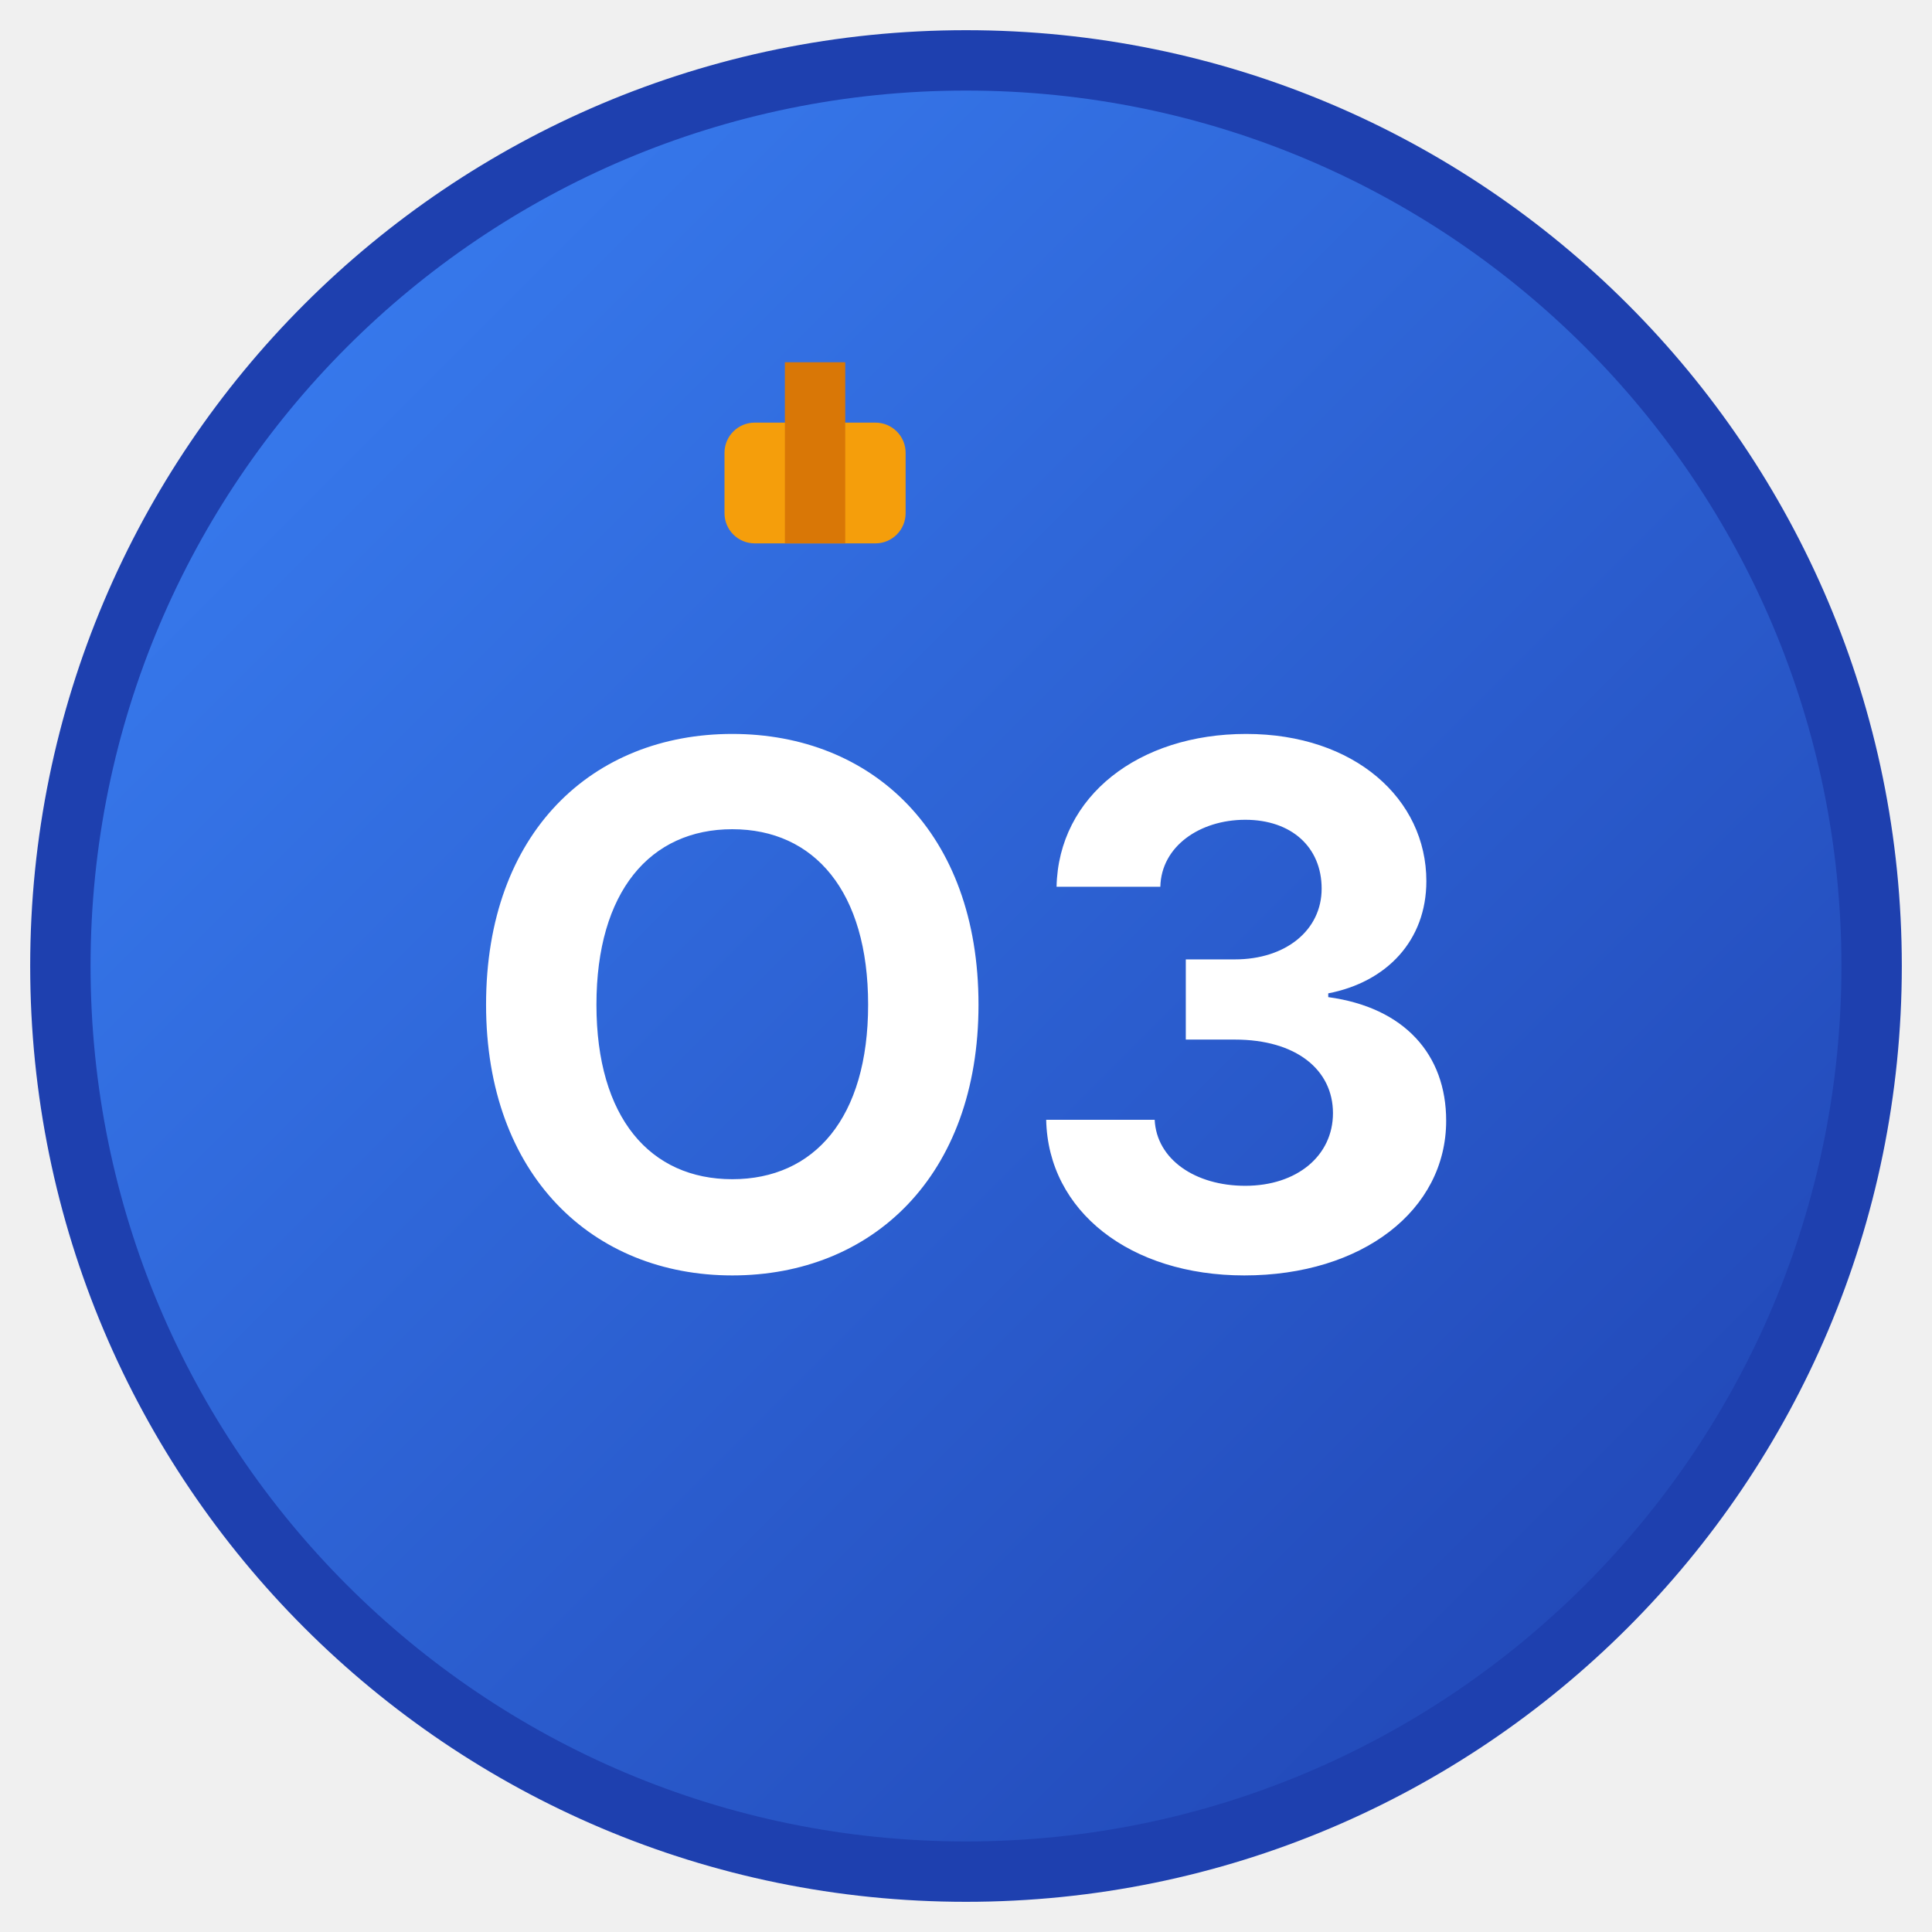
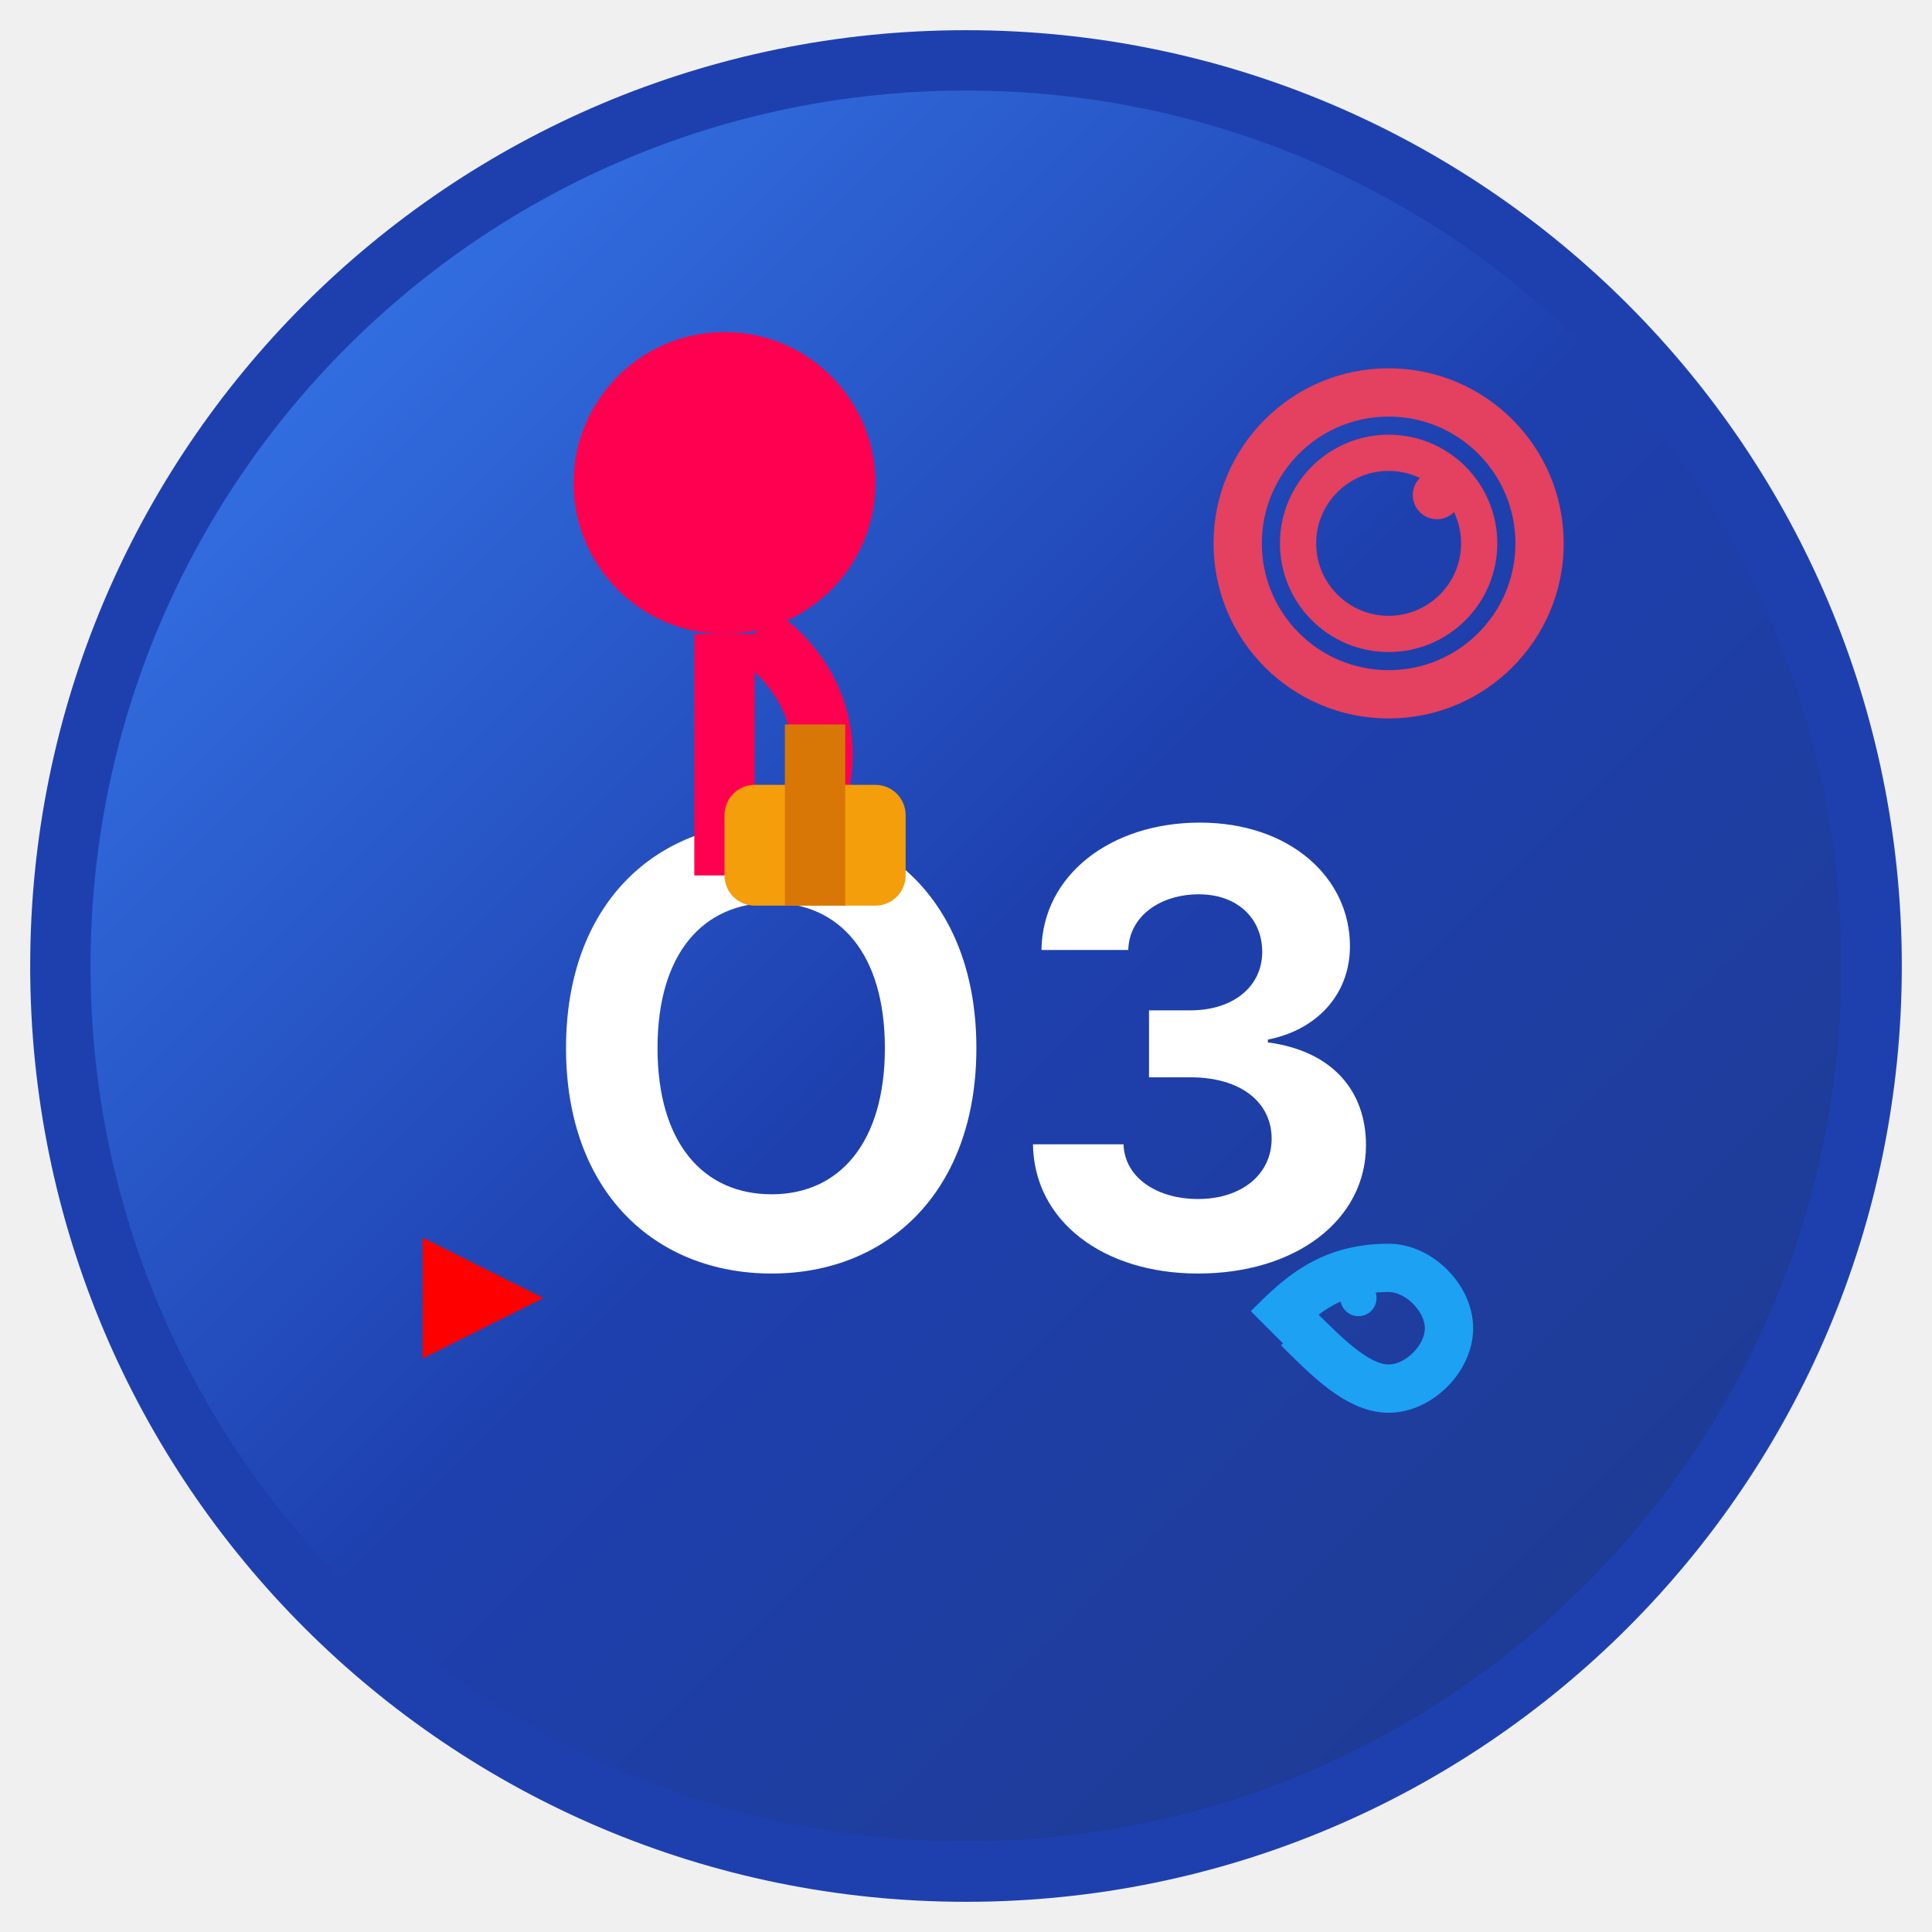
<svg xmlns="http://www.w3.org/2000/svg" width="32" height="32" viewBox="0 0 32 32" fill="none">
  <circle cx="16" cy="16" r="15" fill="url(#faviconGradient)" stroke="#1e40af" stroke-width="1" />
-   <text x="16" y="21" text-anchor="middle" font-family="Inter, sans-serif" font-size="12" font-weight="bold" fill="white">O3</text>
-   <g transform="translate(12, 6)">
+   <text x="16" y="21" text-anchor="middle" font-family="Inter, sans-serif" font-size="10" font-weight="bold" fill="white">O3</text>
+   <g transform="translate(8, 4)">
+     <circle cx="4" cy="4" r="2.5" fill="#ff0050" />
+     <rect x="3.5" y="6.5" width="1" height="4" fill="#ff0050" />
+     <path d="M4.5 6.5 C6 7.5 6 9.5 4.5 10.5" stroke="#ff0050" stroke-width="1" fill="none" />
+   </g>
+   <g transform="translate(20, 6)">
+     <circle cx="3" cy="3" r="2.5" fill="none" stroke="#E4405F" stroke-width="0.8" />
+     <circle cx="3" cy="3" r="1.5" fill="none" stroke="#E4405F" stroke-width="0.6" />
+     <circle cx="3.8" cy="2.2" r="0.4" fill="#E4405F" />
+   </g>
+   <g transform="translate(6, 20)">
+     <path d="M1 0.5 L3 1.5 L1 2.5 Z" fill="#FF0000" />
+   </g>
+   <g transform="translate(20, 20)">
+     <path d="M1 2 C1.5 1.5 2 1 3 1 C3.5 1 4 1.5 4 2 C4 2.5 3.5 3 3 3 C2.5 3 2 2.5 1.5 2" stroke="#1DA1F2" stroke-width="0.8" fill="none" />
+     <circle cx="2.5" cy="1.5" r="0.3" fill="#1DA1F2" />
+   </g>
+   <g transform="translate(12, 12)">
    <rect x="0" y="1" width="3" height="2" fill="#f59e0b" rx="0.5" />
    <rect x="1" y="0" width="1" height="3" fill="#d97706" />
  </g>
  <defs>
    <linearGradient id="faviconGradient" x1="0%" y1="0%" x2="100%" y2="100%">
      <stop offset="0%" style="stop-color:#3b82f6;stop-opacity:1" />
-       <stop offset="100%" style="stop-color:#1e40af;stop-opacity:1" />
+       <stop offset="50%" style="stop-color:#1e40af;stop-opacity:1" />
+       <stop offset="100%" style="stop-color:#1e3a8a;stop-opacity:1" />
    </linearGradient>
  </defs>
</svg>
